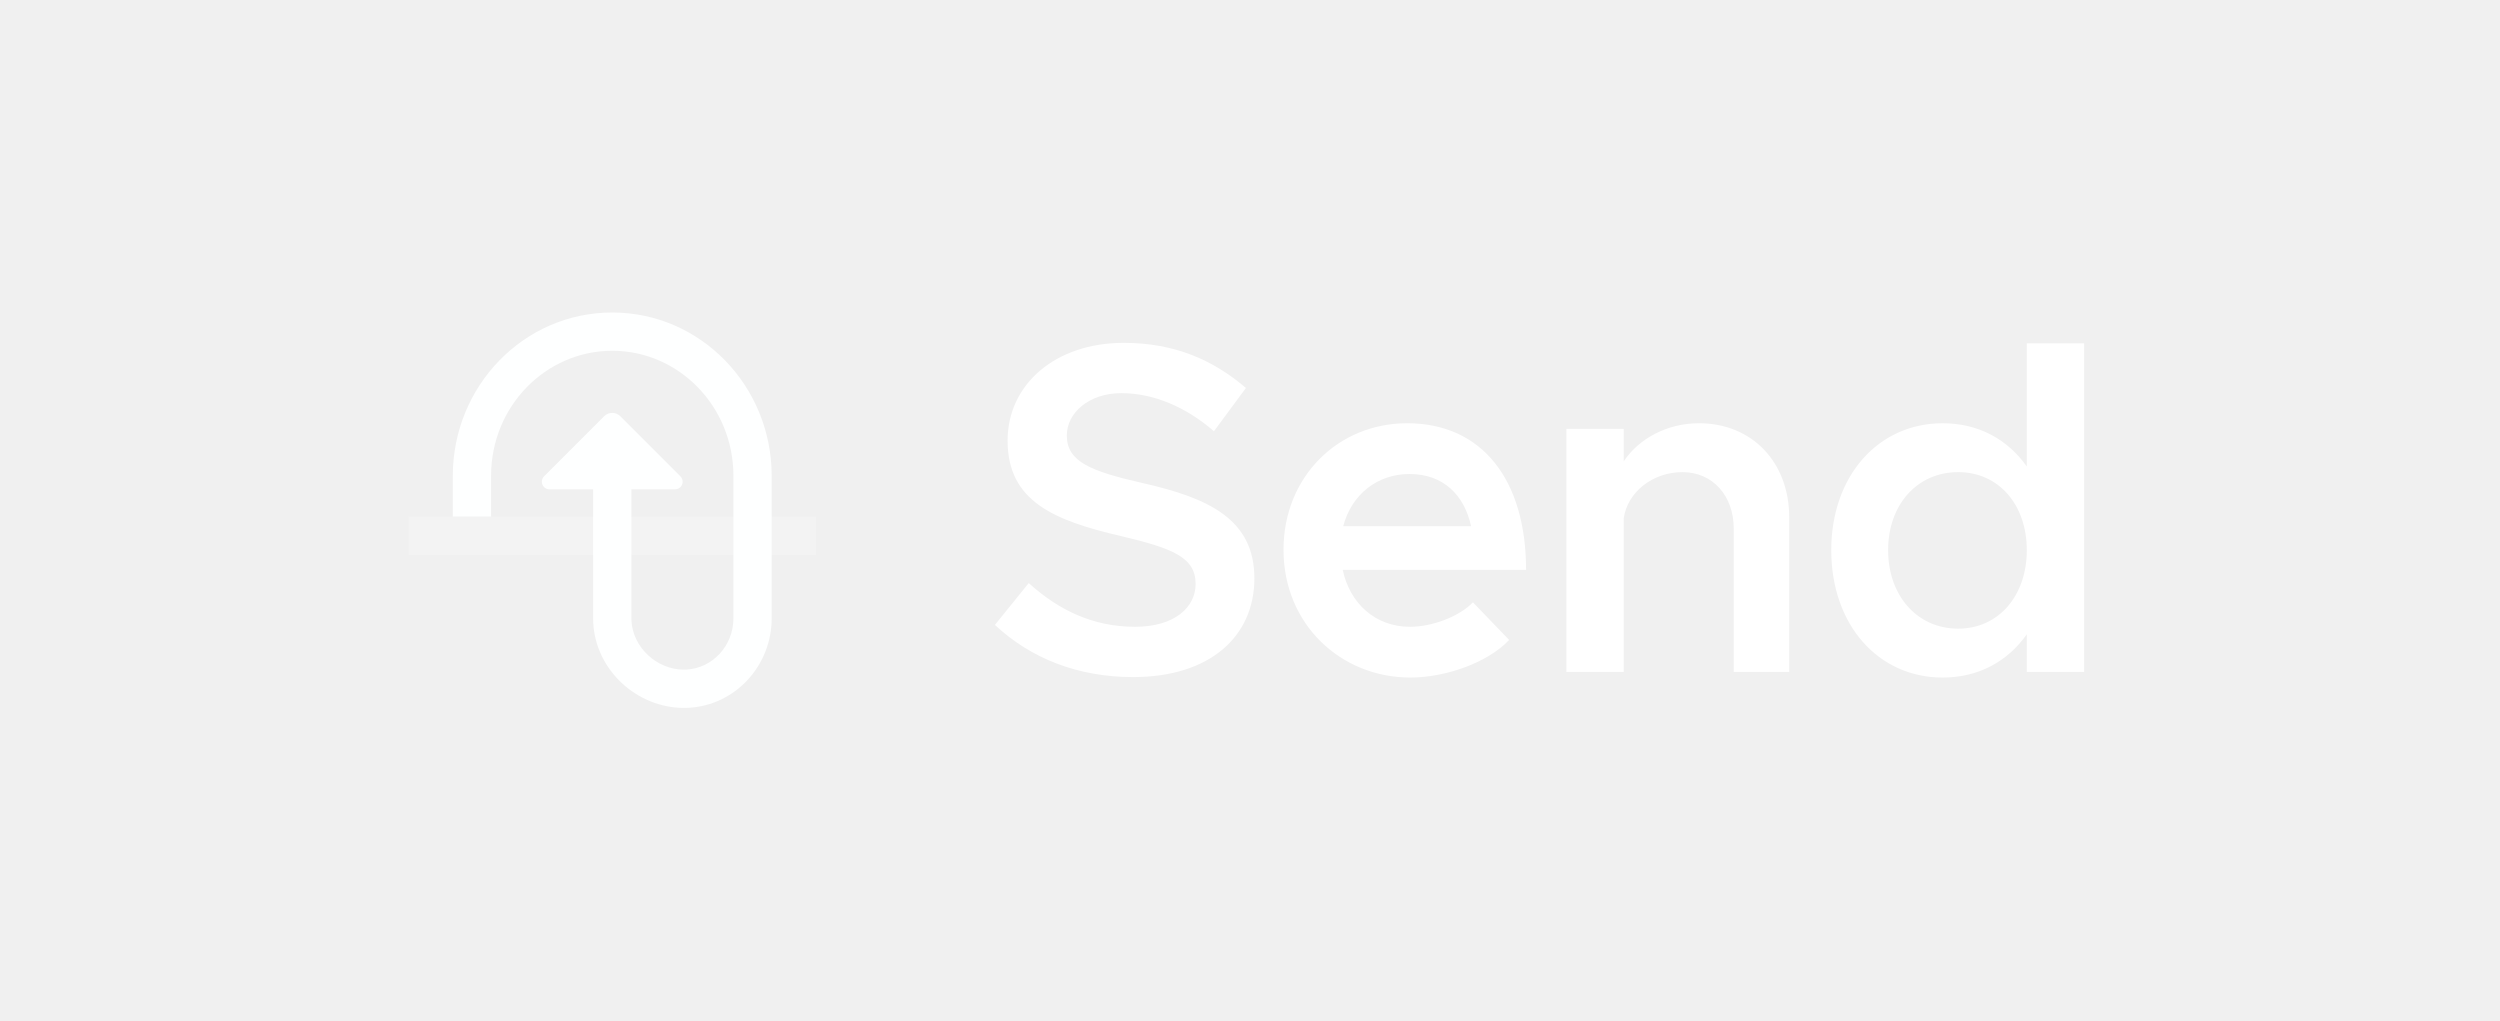
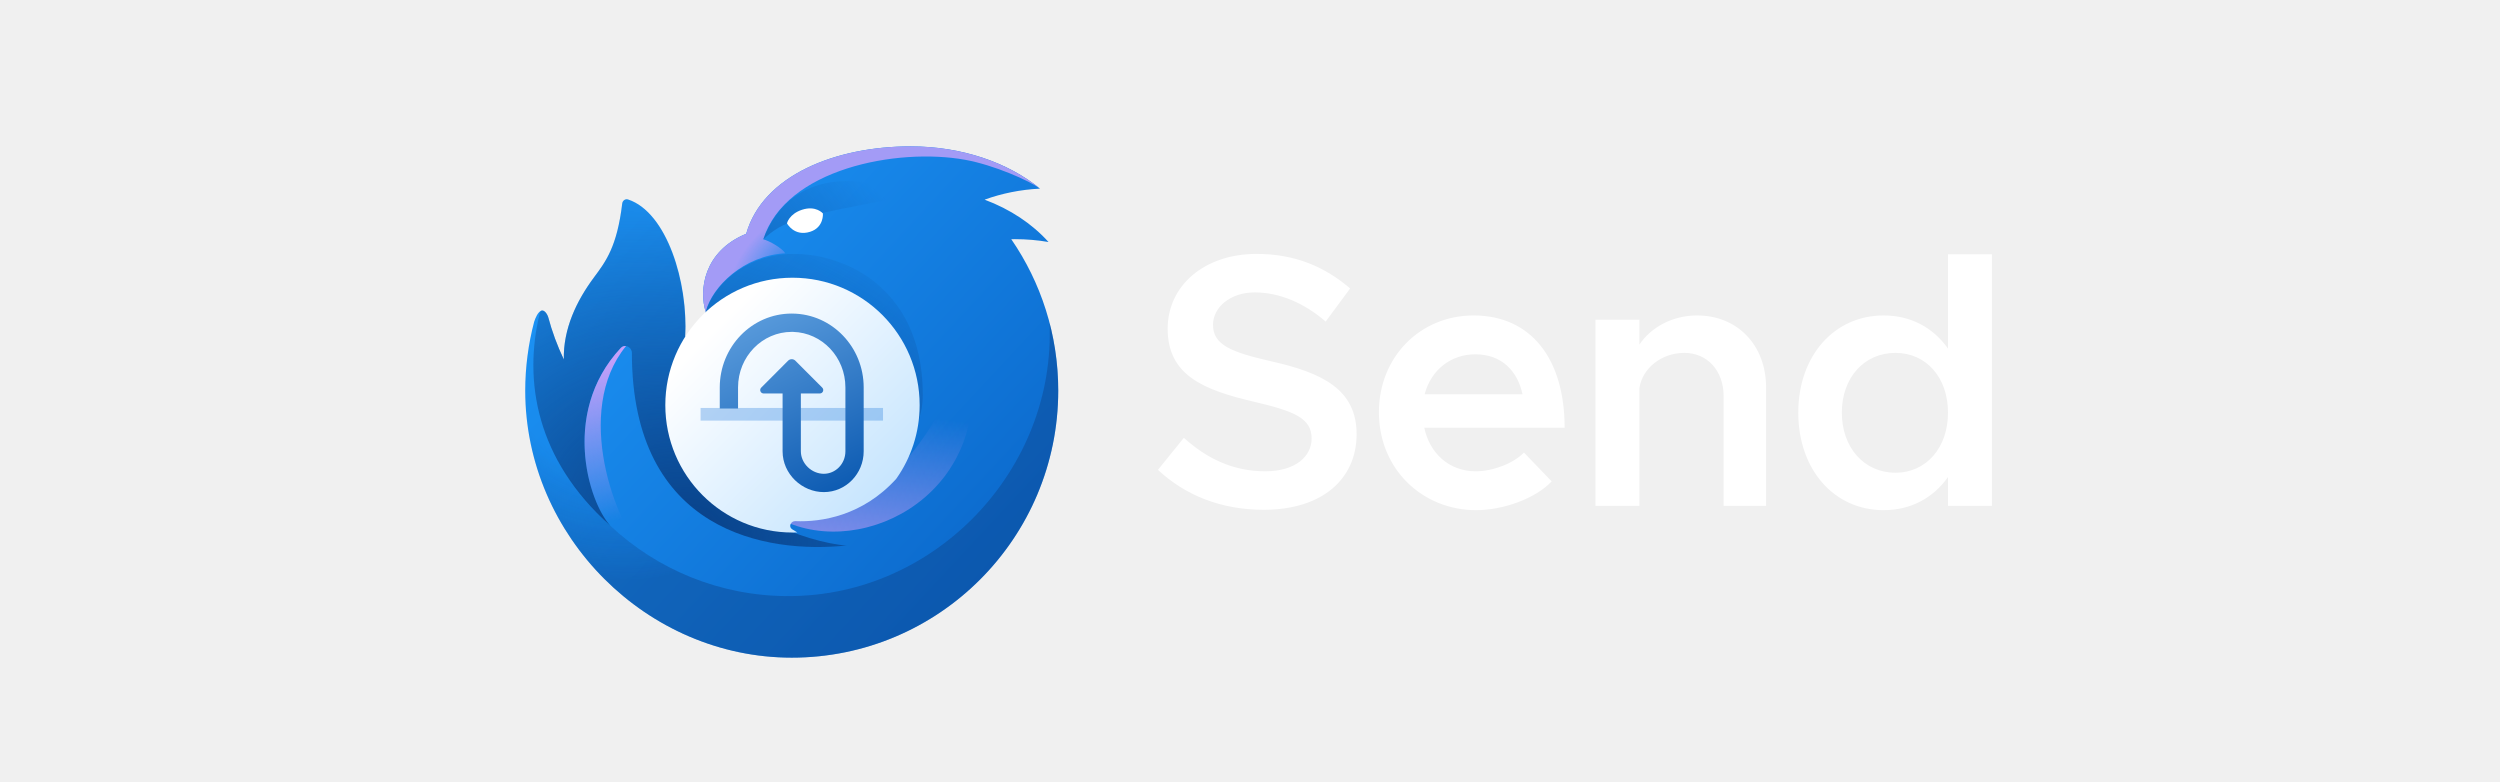
- <svg xmlns="http://www.w3.org/2000/svg" width="196" height="80" viewBox="0 0 196 80" fill="none">
-   <g clip-path="url(#a9fnauzeta)">
-     <mask id="i2yzn9qfeb" style="mask-type:luminance" maskUnits="userSpaceOnUse" x="32" y="24" width="32" height="32">
-       <path d="M64 24H32v32h32V24z" fill="#fff" />
-     </mask>
-     <g mask="url(#i2yzn9qfeb)">
-       <path opacity=".2" d="M32 42h32" stroke="#FEFFFF" stroke-width="3" />
-       <path d="M48 24.5c6.942 0 12.5 5.773 12.5 12.808v11.16c0 3.724-2.855 6.833-6.524 7.023l-.358.009c-3.639 0-6.908-2.914-7.108-6.667l-.01-.365V38.364h-3.42a.598.598 0 0 1-.424-1.02l4.71-4.71a.897.897 0 0 1 1.268 0l4.71 4.71a.598.598 0 0 1-.423 1.02H49.5v10.104l.006.203c.115 2.093 1.992 3.829 4.112 3.829l.197-.005c2.018-.106 3.685-1.832 3.685-4.027v-11.16c0-5.456-4.292-9.808-9.5-9.808s-9.5 4.352-9.5 9.808V40.5h-3v-3.192C35.5 30.273 41.058 24.5 48 24.5z" fill="#FEFFFF" />
-     </g>
+ <svg xmlns="http://www.w3.org/2000/svg" width="256" height="80" viewBox="0 0 256 80" fill="none">
+   <path d="M76.401 23.945H76.407C78.125 17.925 85.614 14.987 93.245 14.987C98.518 14.987 103.252 16.66 106.497 19.315C104.487 19.415 102.575 19.809 100.824 20.445C103.446 21.421 105.699 22.924 107.368 24.782C106.261 24.591 105.112 24.49 103.934 24.49C103.807 24.49 103.68 24.491 103.554 24.494C106.587 28.9 108.363 34.242 108.363 40C108.363 55.101 96.145 67.343 81.073 67.343C66.233 67.343 53.782 54.894 53.782 40C53.782 37.647 54.095 35.218 54.7 32.941C54.859 32.462 55.08 32.004 55.374 31.836C55.743 31.626 56.078 32.252 56.132 32.456C56.532 33.96 57.071 35.416 57.735 36.809C57.677 33.687 59.008 30.844 60.839 28.384C62.06 26.744 63.192 25.224 63.714 20.839C63.749 20.545 64.028 20.333 64.309 20.425C68.283 21.729 70.487 28.909 70.156 34.453C72.352 34.767 72.262 31.919 72.262 31.919C71.56 29.758 72.028 25.742 76.394 23.945H76.401Z" fill="url(#paint0_linear_2578_5494)" />
+   <path opacity="0.9" d="M107.47 33.036C108.134 48.075 95.795 61.041 80.748 61.041C66.662 61.041 55.12 50.133 54.076 36.288C53.892 37.567 53.792 38.873 53.783 40.201C53.89 55.017 66.31 67.343 81.073 67.343C96.145 67.343 108.363 55.101 108.363 40C108.363 37.593 108.053 35.259 107.47 33.036Z" fill="url(#paint1_radial_2578_5494)" />
+   <path d="M80.408 25.938C80.114 25.417 78.756 24.646 78.163 24.511C80.408 17.304 91.849 15.092 98.85 16.367C101.764 16.898 105.393 18.489 106.497 19.315C103.252 16.66 98.518 14.987 93.245 14.987C85.614 14.987 78.125 17.925 76.407 23.945H76.401H76.394C72.028 25.742 71.56 29.76 72.262 31.92C72.936 29.343 76.141 26.176 80.408 25.938Z" fill="url(#paint2_radial_2578_5494)" />
+   <path d="M88.338 20.961C82.208 22.17 80.205 22.565 78.153 24.519C80.457 18.407 86.339 17.168 93.348 19.954C91.418 20.354 89.766 20.68 88.338 20.961Z" fill="url(#paint3_linear_2578_5494)" />
+   <path d="M55.264 32.104C53.589 38.974 54.883 47.049 62.492 53.825C60.226 51.344 57.461 42.179 63.564 35.632C63.975 35.191 64.682 35.516 64.704 36.119C64.704 54.531 78.578 56.718 86.687 55.859C82.772 55.639 71.939 51.718 81.568 49.921C86.602 48.981 94.494 47.508 94.494 40.414C94.494 28.911 85.617 25.549 80.236 26.049C76.552 26.391 73.273 28.733 72.264 31.918C72.651 33.174 71.187 34.835 70.156 34.687C70.487 29.143 68.283 21.729 64.309 20.425C64.028 20.333 63.749 20.545 63.714 20.839C63.192 25.224 62.06 26.744 60.839 28.384C59.008 30.844 57.677 33.687 57.735 36.809C57.071 35.415 56.532 33.96 56.132 32.456C56.087 32.287 55.843 31.817 55.548 31.794C55.388 31.782 55.304 31.939 55.264 32.104Z" fill="url(#paint4_radial_2578_5494)" />
+   <path d="M79.981 53.203C88.506 57.506 102.255 50.258 99.128 35.938C95.199 46.153 88.904 53.592 79.981 53.203Z" fill="url(#paint5_linear_2578_5494)" />
+   <path d="M63.564 35.632C63.72 35.464 63.92 35.407 64.108 35.433C58.645 42.108 63.051 53.833 66.075 56.713C66.244 57.192 63.207 54.698 62.788 54.114C60.488 52.159 57.191 42.469 63.564 35.632Z" fill="url(#paint6_linear_2578_5494)" />
+   <mask id="mask0_2578_5494" style="mask-type:alpha" maskUnits="userSpaceOnUse" x="68" y="28" width="27" height="27">
+     <path d="M81.151 28.438C88.342 28.438 94.172 34.279 94.172 41.484C94.172 44.299 93.282 46.906 91.77 49.037C88.321 52.829 84.104 53.475 81.442 53.365C80.979 53.346 80.718 53.925 81.101 54.186C81.286 54.312 81.467 54.423 81.644 54.522C81.48 54.528 81.316 54.531 81.151 54.531C73.959 54.531 68.129 48.69 68.129 41.484C68.129 34.279 73.959 28.438 81.151 28.438Z" fill="url(#paint7_linear_2578_5494)" />
+   </mask>
+   <g mask="url(#mask0_2578_5494)">
+     <path d="M96.823 25.938H65.634V57.188H96.823V25.938Z" fill="url(#paint8_linear_2578_5494)" />
  </g>
-   <path d="M88.835 53.083c-4.35 0-8.034-1.474-10.835-4.09l2.653-3.28c2.322 2.1 5.012 3.427 8.33 3.427 3.132 0 4.753-1.548 4.753-3.354 0-2.1-1.806-2.8-5.86-3.76-5.233-1.215-8.881-2.726-8.881-7.48 0-4.423 3.76-7.666 9.103-7.666 4.017 0 7.039 1.363 9.582 3.538l-2.506 3.39c-2.212-1.916-4.754-2.985-7.26-2.985-2.543 0-4.276 1.548-4.276 3.317 0 2.064 1.88 2.801 5.897 3.722 5.27 1.18 8.809 2.875 8.809 7.482 0 4.533-3.465 7.739-9.509 7.739zm21.706-3.943c1.769 0 3.87-.811 4.938-1.917l2.838 2.949c-1.658 1.769-4.975 2.948-7.739 2.948-5.454 0-9.951-4.165-9.951-10.024 0-5.713 4.276-9.914 9.693-9.914 5.896 0 9.324 4.46 9.324 11.498h-14.373c.553 2.617 2.543 4.46 5.27 4.46zm-.037-11.978c-2.506 0-4.533 1.585-5.196 4.09h10.024c-.516-2.395-2.138-4.09-4.828-4.09zm22.693-3.98c4.165 0 7.076 3.059 7.076 7.37v12.126h-4.349v-11.24c0-2.58-1.658-4.423-4.017-4.423-2.359 0-4.312 1.584-4.606 3.611v12.052h-4.497V33.624h4.497v2.543c1.179-1.769 3.39-2.985 5.896-2.985zm25.704-6.265h4.496v25.76h-4.496V49.73c-1.511 2.138-3.797 3.39-6.597 3.39-5.049 0-8.734-4.127-8.734-9.986 0-5.823 3.685-9.951 8.734-9.951 2.8 0 5.086 1.253 6.597 3.39v-9.655zm-5.381 22.37c3.17 0 5.381-2.58 5.381-6.154 0-3.575-2.211-6.118-5.381-6.118-3.206 0-5.491 2.543-5.491 6.117 0 3.575 2.285 6.155 5.491 6.155z" fill="#fff" />
+   <path d="M82.956 23.735C84.392 23.282 84.266 21.857 84.266 21.857C84.266 21.857 83.547 21.01 82.125 21.48C80.793 21.919 80.586 22.869 80.586 22.869C80.586 22.869 81.314 24.253 82.956 23.735Z" fill="white" />
+   <mask id="mask1_2578_5494" style="mask-type:luminance" maskUnits="userSpaceOnUse" x="71" y="31" width="20" height="20">
+     <path d="M90.429 31.875H71.716V50.625H90.429V31.875Z" fill="white" />
+   </mask>
+   <g mask="url(#mask1_2578_5494)">
+     <path opacity="0.3" d="M71.716 42.422H90.43" stroke="#1373D9" stroke-width="1.298" />
+     <path d="M81.168 32.11C85.217 32.163 88.441 35.553 88.441 39.672V46.211C88.441 48.495 86.637 50.391 84.358 50.391C82.131 50.391 80.137 48.547 80.137 46.211V40.291H78.195L78.166 40.29C77.884 40.269 77.744 39.93 77.928 39.715L77.948 39.694L80.702 36.934C80.9 36.735 81.218 36.729 81.424 36.915L81.444 36.934L84.198 39.694C84.418 39.914 84.262 40.291 83.951 40.291H82.008V46.211C82.008 47.457 83.109 48.516 84.358 48.516C85.555 48.516 86.57 47.509 86.57 46.211V39.672C86.57 36.556 84.162 34.063 81.213 33.986L81.073 33.984C78.061 33.984 75.576 36.507 75.576 39.672V41.836H73.704V39.672C73.704 35.52 76.979 32.109 81.073 32.109L81.168 32.11Z" fill="url(#paint9_linear_2578_5494)" />
+   </g>
+   <path d="M129.409 52.203C125.06 52.203 121.374 50.729 118.574 48.112L121.227 44.832C123.549 46.933 126.239 48.26 129.556 48.26C132.689 48.26 134.31 46.712 134.31 44.906C134.31 42.805 132.504 42.105 128.45 41.147C123.217 39.931 119.569 38.42 119.569 33.666C119.569 29.243 123.328 26 128.672 26C132.689 26 135.711 27.364 138.254 29.538L135.748 32.928C133.536 31.012 130.994 29.943 128.487 29.943C125.945 29.943 124.212 31.491 124.212 33.26C124.212 35.324 126.092 36.061 130.109 36.983C135.379 38.162 138.917 39.857 138.917 44.464C138.917 48.997 135.453 52.203 129.409 52.203ZM151.115 48.26C152.884 48.26 154.985 47.449 156.053 46.343L158.891 49.292C157.233 51.061 153.916 52.24 151.152 52.24C145.697 52.24 141.201 48.075 141.201 42.216C141.201 36.503 145.477 32.302 150.894 32.302C156.79 32.302 160.218 36.761 160.218 43.8H145.845C146.398 46.417 148.388 48.26 151.115 48.26ZM151.078 36.282C148.572 36.282 146.545 37.867 145.882 40.373H155.906C155.39 37.977 153.768 36.282 151.078 36.282ZM173.771 32.302C177.936 32.302 180.847 35.361 180.847 39.673V51.798H176.498V40.557C176.498 37.977 174.84 36.135 172.481 36.135C170.122 36.135 168.169 37.72 167.875 39.746V51.798H163.378V32.744H167.875V35.287C169.054 33.518 171.265 32.302 173.771 32.302ZM199.475 26.037H203.971V51.798H199.475V48.849C197.964 50.987 195.678 52.24 192.878 52.24C187.829 52.24 184.144 48.112 184.144 42.253C184.144 36.43 187.829 32.302 192.878 32.302C195.678 32.302 197.964 33.555 199.475 35.693V26.037ZM194.094 48.407C197.264 48.407 199.475 45.827 199.475 42.253C199.475 38.678 197.264 36.135 194.094 36.135C190.888 36.135 188.603 38.678 188.603 42.253C188.603 45.827 190.888 48.407 194.094 48.407Z" fill="white" />
  <defs>
-     <clipPath id="a9fnauzeta">
-       <path fill="#fff" transform="translate(32 24)" d="M0 0h32v32H0z" />
-     </clipPath>
+     <linearGradient id="paint0_linear_2578_5494" x1="63.255" y1="23.999" x2="101.796" y2="59.88" gradientUnits="userSpaceOnUse">
+       <stop stop-color="#1B91F3" />
+       <stop offset="1" stop-color="#0B68CB" />
+     </linearGradient>
+     <radialGradient id="paint1_radial_2578_5494" cx="0" cy="0" r="1" gradientTransform="matrix(9.19518 21.2069 -20.276 8.82595 63.1837 36.3708)" gradientUnits="userSpaceOnUse">
+       <stop offset="0.526" stop-color="#0B4186" stop-opacity="0" />
+       <stop offset="1" stop-color="#0B4186" stop-opacity="0.45" />
+     </radialGradient>
+     <radialGradient id="paint2_radial_2578_5494" cx="0" cy="0" r="1" gradientTransform="matrix(-3.03691 -3.89551 6.43353 -5.03516 81.7742 26.8747)" gradientUnits="userSpaceOnUse">
+       <stop stop-color="#A29CF6" stop-opacity="0" />
+       <stop offset="1" stop-color="#A39BF6" />
+     </radialGradient>
+     <linearGradient id="paint3_linear_2578_5494" x1="73.959" y1="33.204" x2="87.832" y2="17.79" gradientUnits="userSpaceOnUse">
+       <stop stop-color="#0F5DB0" />
+       <stop offset="1" stop-color="#0F5DB0" stop-opacity="0" />
+     </linearGradient>
+     <radialGradient id="paint4_radial_2578_5494" cx="0" cy="0" r="1" gradientTransform="matrix(15.6335 -32.4933 40.0605 19.3496 70.7802 54.8979)" gradientUnits="userSpaceOnUse">
+       <stop offset="0.016" stop-color="#094188" />
+       <stop offset="0.967" stop-color="#0B4186" stop-opacity="0" />
+     </radialGradient>
+     <linearGradient id="paint5_linear_2578_5494" x1="98.376" y1="43.183" x2="96.685" y2="56.297" gradientUnits="userSpaceOnUse">
+       <stop stop-color="#7B8BE9" stop-opacity="0" />
+       <stop offset="1" stop-color="#7B8BE9" />
+     </linearGradient>
+     <linearGradient id="paint6_linear_2578_5494" x1="59.864" y1="35.39" x2="63.613" y2="53.193" gradientUnits="userSpaceOnUse">
+       <stop offset="0.105" stop-color="#C59FF9" />
+       <stop offset="1" stop-color="#C59FF9" stop-opacity="0" />
+     </linearGradient>
+     <linearGradient id="paint7_linear_2578_5494" x1="82.959" y1="32.931" x2="83.758" y2="63.374" gradientUnits="userSpaceOnUse">
+       <stop stop-color="white" />
+       <stop offset="0.811" stop-color="#BEE1FE" />
+       <stop offset="1" stop-color="#96CEFD" />
+     </linearGradient>
+     <linearGradient id="paint8_linear_2578_5494" x1="74.445" y1="29.453" x2="95.824" y2="50.6" gradientUnits="userSpaceOnUse">
+       <stop offset="0.068" stop-color="white" />
+       <stop offset="1" stop-color="#BEE1FE" />
+     </linearGradient>
+     <linearGradient id="paint9_linear_2578_5494" x1="70.42" y1="30.654" x2="81.004" y2="52.883" gradientUnits="userSpaceOnUse">
+       <stop stop-color="#6AA9E5" />
+       <stop offset="0.995" stop-color="#0D5BB2" />
+     </linearGradient>
  </defs>
</svg>
